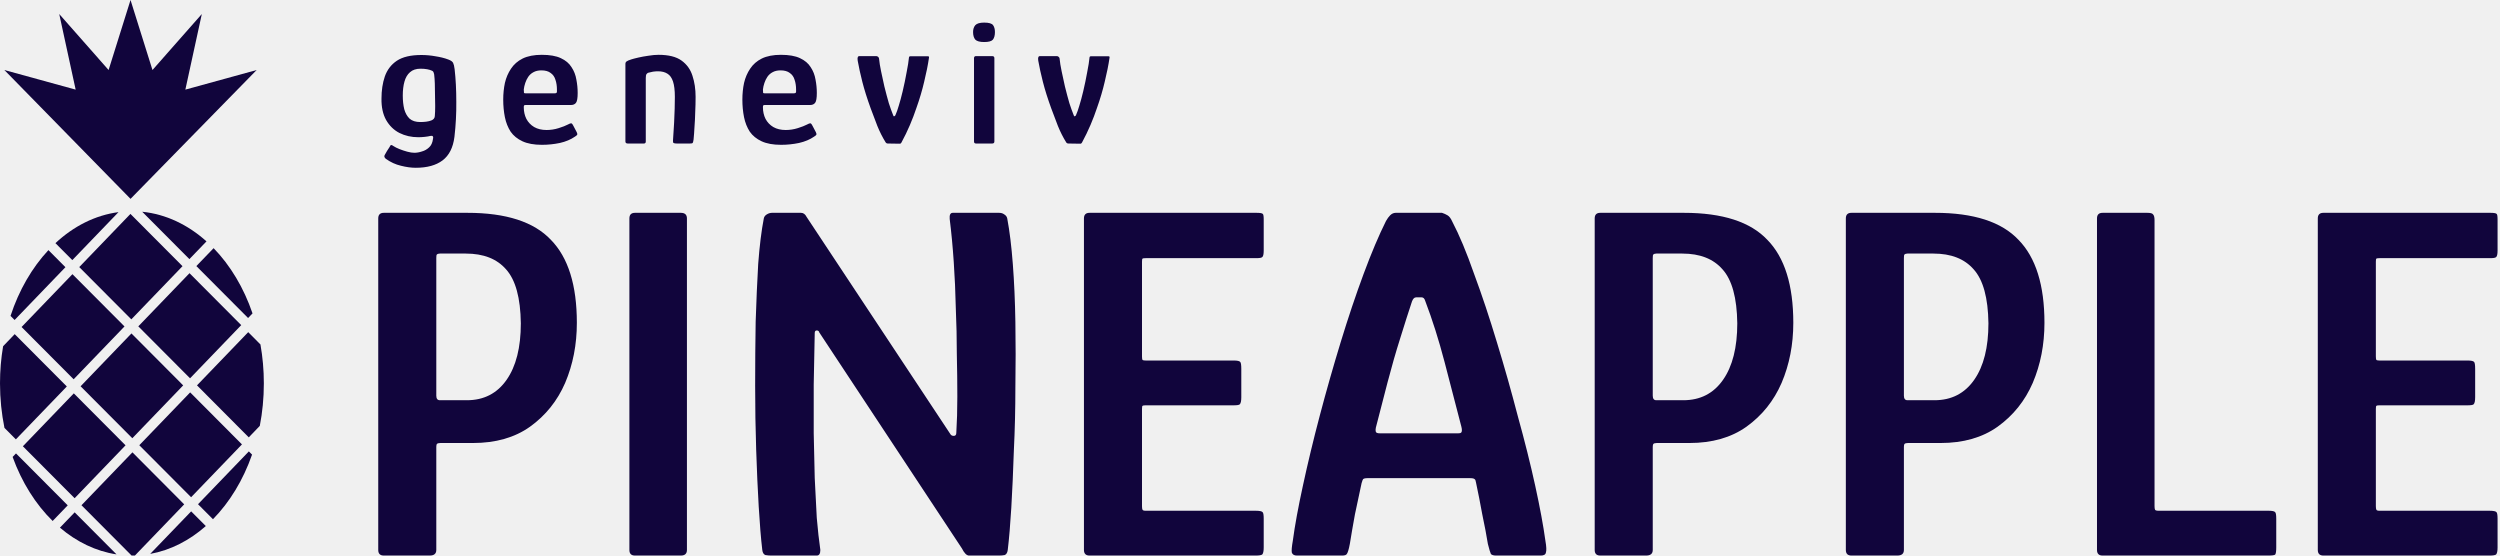
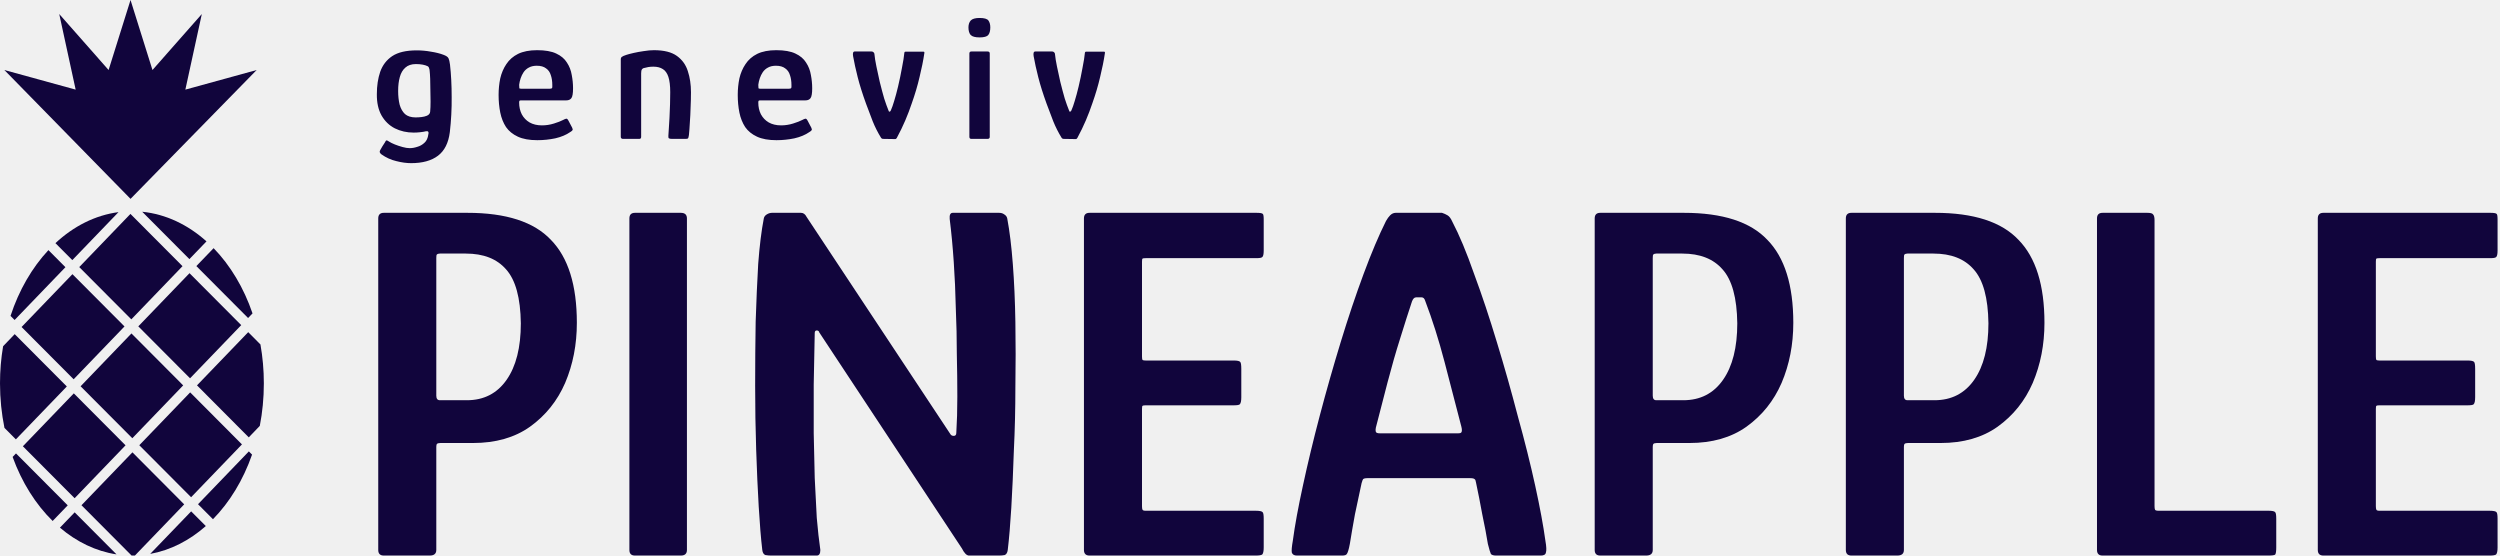
<svg xmlns="http://www.w3.org/2000/svg" width="540" height="120" viewBox="0 0 540 120" fill="none">
  <g clip-path="url(#clip0_81_489)">
    <path d="M124.6 69.73C124.6 74.423 123.757 78.75 122.07 82.71C120.383 86.597 117.853 89.75 114.48 92.17C111.18 94.517 107.073 95.69 102.16 95.69H95.12C94.753 95.69 94.497 95.763 94.35 95.91C94.277 96.057 94.24 96.277 94.24 96.57V118.79C94.24 119.597 93.763 120 92.81 120H82.91C82.103 120 81.7 119.597 81.7 118.79V47.18C81.7 46.373 82.103 45.97 82.91 45.97H100.95C109.31 45.97 115.323 47.913 118.99 51.8C122.73 55.613 124.6 61.59 124.6 69.73ZM94.24 85.46C94.24 86.12 94.497 86.45 95.01 86.45H100.84C104.507 86.45 107.367 84.983 109.42 82.05C111.473 79.117 112.5 75.047 112.5 69.84C112.427 64.34 111.363 60.453 109.31 58.18C107.33 55.907 104.433 54.77 100.62 54.77H95.01C94.717 54.77 94.497 54.843 94.35 54.99C94.277 55.063 94.24 55.32 94.24 55.76V85.46ZM148.378 118.79C148.378 119.597 147.938 120 147.058 120H137.158C136.351 120 135.948 119.597 135.948 118.79V47.18C135.948 46.373 136.351 45.97 137.158 45.97H147.058C147.938 45.97 148.378 46.373 148.378 47.18V118.79ZM205.243 93.71C205.39 94.003 205.646 94.15 206.013 94.15C206.38 94.15 206.563 93.93 206.563 93.49C206.71 91.143 206.783 88.54 206.783 85.68C206.783 82.747 206.746 79.667 206.673 76.44C206.673 73.213 206.6 69.913 206.453 66.54C206.38 63.167 206.233 59.867 206.013 56.64C205.793 53.34 205.5 50.223 205.133 47.29C205.06 46.41 205.28 45.97 205.793 45.97H215.803C216.243 45.97 216.61 46.08 216.903 46.3C217.27 46.52 217.49 46.813 217.563 47.18C218.076 49.893 218.48 53.193 218.773 57.08C219.066 60.893 219.25 65.073 219.323 69.62C219.396 74.167 219.396 78.823 219.323 83.59C219.323 88.283 219.213 92.867 218.993 97.34C218.846 101.813 218.663 105.92 218.443 109.66C218.223 113.327 217.966 116.37 217.673 118.79C217.6 119.377 217.38 119.743 217.013 119.89C216.646 119.963 216.243 120 215.803 120H209.313C208.8 120 208.286 119.487 207.773 118.46L176.973 71.82C176.9 71.527 176.716 71.38 176.423 71.38C176.13 71.38 175.983 71.563 175.983 71.93C175.91 75.67 175.836 79.373 175.763 83.04C175.763 86.633 175.763 90.153 175.763 93.6C175.836 96.973 175.91 100.2 175.983 103.28C176.13 106.36 176.276 109.22 176.423 111.86C176.643 114.427 176.9 116.737 177.193 118.79C177.193 119.597 176.936 120 176.423 120H166.523C166.156 120 165.753 119.963 165.313 119.89C164.946 119.743 164.726 119.377 164.653 118.79C164.36 116.297 164.103 113.18 163.883 109.44C163.663 105.7 163.48 101.593 163.333 97.12C163.186 92.647 163.113 88.063 163.113 83.37C163.113 78.603 163.15 73.983 163.223 69.51C163.37 64.963 163.553 60.783 163.773 56.97C164.066 53.083 164.47 49.82 164.983 47.18C165.056 46.813 165.276 46.52 165.643 46.3C166.01 46.08 166.376 45.97 166.743 45.97H173.013C173.526 45.97 173.93 46.263 174.223 46.85L205.243 93.71ZM235.342 120C234.535 120 234.132 119.597 234.132 118.79V47.18C234.132 46.373 234.535 45.97 235.342 45.97H271.422C272.155 45.97 272.595 46.043 272.742 46.19C272.888 46.263 272.962 46.667 272.962 47.4V54.11C272.962 54.917 272.852 55.393 272.632 55.54C272.485 55.687 272.082 55.76 271.422 55.76H247.552C247.112 55.76 246.855 55.797 246.782 55.87C246.708 55.943 246.672 56.163 246.672 56.53V76.99C246.672 77.357 246.708 77.613 246.782 77.76C246.928 77.833 247.148 77.87 247.442 77.87H266.472C267.278 77.87 267.755 77.98 267.902 78.2C268.048 78.347 268.122 78.86 268.122 79.74V85.79C268.122 86.597 268.012 87.11 267.792 87.33C267.645 87.477 267.205 87.55 266.472 87.55H247.442C247.075 87.55 246.855 87.587 246.782 87.66C246.708 87.733 246.672 87.953 246.672 88.32V109.33C246.672 109.697 246.708 109.953 246.782 110.1C246.855 110.247 247.075 110.32 247.442 110.32H271.202C272.082 110.32 272.595 110.43 272.742 110.65C272.888 110.797 272.962 111.273 272.962 112.08V118.24C272.962 119.047 272.852 119.56 272.632 119.78C272.412 119.927 271.935 120 271.202 120H235.342ZM280.128 120C279.541 120 279.175 119.78 279.028 119.34C278.955 118.9 279.028 118.057 279.248 116.81C279.688 113.51 280.421 109.513 281.448 104.82C282.475 100.053 283.685 95.03 285.078 89.75C286.471 84.47 287.975 79.19 289.588 73.91C291.201 68.63 292.851 63.717 294.538 59.17C296.225 54.623 297.838 50.81 299.378 47.73C299.671 47.217 299.965 46.813 300.258 46.52C300.625 46.153 301.028 45.97 301.468 45.97H311.478C311.918 46.117 312.321 46.3 312.688 46.52C313.055 46.74 313.385 47.18 313.678 47.84C315.218 50.773 316.795 54.55 318.408 59.17C320.095 63.717 321.745 68.667 323.358 74.02C324.971 79.3 326.475 84.617 327.868 89.97C329.335 95.25 330.581 100.237 331.608 104.93C332.635 109.623 333.368 113.583 333.808 116.81C334.028 118.057 334.065 118.9 333.918 119.34C333.845 119.78 333.478 120 332.818 120H323.138C322.625 120 322.258 119.89 322.038 119.67C321.891 119.377 321.671 118.643 321.378 117.47C321.085 115.637 320.681 113.51 320.168 111.09C319.728 108.67 319.288 106.433 318.848 104.38C318.775 103.867 318.665 103.573 318.518 103.5C318.371 103.353 318.041 103.28 317.528 103.28H295.418C294.905 103.28 294.575 103.353 294.428 103.5C294.355 103.573 294.245 103.867 294.098 104.38C293.658 106.433 293.181 108.67 292.668 111.09C292.228 113.51 291.861 115.637 291.568 117.47C291.348 118.643 291.128 119.377 290.908 119.67C290.761 119.89 290.431 120 289.918 120H280.128ZM298.058 93.6H314.888C315.328 93.6 315.585 93.527 315.658 93.38C315.805 93.16 315.805 92.757 315.658 92.17C314.485 87.623 313.275 82.967 312.028 78.2C310.781 73.433 309.388 69.033 307.848 65C307.701 64.487 307.445 64.23 307.078 64.23H305.868C305.501 64.23 305.208 64.523 304.988 65.11C304.255 67.31 303.411 69.95 302.458 73.03C301.505 76.037 300.588 79.227 299.708 82.6C298.828 85.973 297.985 89.237 297.178 92.39C297.105 92.757 297.105 93.05 297.178 93.27C297.251 93.49 297.545 93.6 298.058 93.6ZM387.354 69.73C387.354 74.423 386.511 78.75 384.824 82.71C383.137 86.597 380.607 89.75 377.234 92.17C373.934 94.517 369.827 95.69 364.914 95.69H357.874C357.507 95.69 357.251 95.763 357.104 95.91C357.031 96.057 356.994 96.277 356.994 96.57V118.79C356.994 119.597 356.517 120 355.564 120H345.664C344.857 120 344.454 119.597 344.454 118.79V47.18C344.454 46.373 344.857 45.97 345.664 45.97H363.704C372.064 45.97 378.077 47.913 381.744 51.8C385.484 55.613 387.354 61.59 387.354 69.73ZM356.994 85.46C356.994 86.12 357.251 86.45 357.764 86.45H363.594C367.261 86.45 370.121 84.983 372.174 82.05C374.227 79.117 375.254 75.047 375.254 69.84C375.181 64.34 374.117 60.453 372.064 58.18C370.084 55.907 367.187 54.77 363.374 54.77H357.764C357.471 54.77 357.251 54.843 357.104 54.99C357.031 55.063 356.994 55.32 356.994 55.76V85.46ZM441.602 69.73C441.602 74.423 440.759 78.75 439.072 82.71C437.385 86.597 434.855 89.75 431.482 92.17C428.182 94.517 424.075 95.69 419.162 95.69H412.122C411.755 95.69 411.499 95.763 411.352 95.91C411.279 96.057 411.242 96.277 411.242 96.57V118.79C411.242 119.597 410.765 120 409.812 120H399.912C399.105 120 398.702 119.597 398.702 118.79V47.18C398.702 46.373 399.105 45.97 399.912 45.97H417.952C426.312 45.97 432.325 47.913 435.992 51.8C439.732 55.613 441.602 61.59 441.602 69.73ZM411.242 85.46C411.242 86.12 411.499 86.45 412.012 86.45H417.842C421.509 86.45 424.369 84.983 426.422 82.05C428.475 79.117 429.502 75.047 429.502 69.84C429.429 64.34 428.365 60.453 426.312 58.18C424.332 55.907 421.435 54.77 417.622 54.77H412.012C411.719 54.77 411.499 54.843 411.352 54.99C411.279 55.063 411.242 55.32 411.242 55.76V85.46ZM454.16 120C453.353 120 452.95 119.597 452.95 118.79V47.18C452.95 46.373 453.353 45.97 454.16 45.97H463.84C464.5 45.97 464.903 46.08 465.05 46.3C465.27 46.52 465.38 46.923 465.38 47.51V109.33C465.38 109.697 465.417 109.953 465.49 110.1C465.563 110.247 465.82 110.32 466.26 110.32H490.02C490.827 110.32 491.303 110.43 491.45 110.65C491.597 110.797 491.67 111.273 491.67 112.08V118.24C491.67 119.047 491.597 119.56 491.45 119.78C491.303 119.927 490.79 120 489.91 120H454.16ZM501.855 120C501.049 120 500.645 119.597 500.645 118.79V47.18C500.645 46.373 501.049 45.97 501.855 45.97H537.935C538.669 45.97 539.109 46.043 539.255 46.19C539.402 46.263 539.475 46.667 539.475 47.4V54.11C539.475 54.917 539.365 55.393 539.145 55.54C538.999 55.687 538.595 55.76 537.935 55.76H514.065C513.625 55.76 513.369 55.797 513.295 55.87C513.222 55.943 513.185 56.163 513.185 56.53V76.99C513.185 77.357 513.222 77.613 513.295 77.76C513.442 77.833 513.662 77.87 513.955 77.87H532.985C533.792 77.87 534.269 77.98 534.415 78.2C534.562 78.347 534.635 78.86 534.635 79.74V85.79C534.635 86.597 534.525 87.11 534.305 87.33C534.159 87.477 533.719 87.55 532.985 87.55H513.955C513.589 87.55 513.369 87.587 513.295 87.66C513.222 87.733 513.185 87.953 513.185 88.32V109.33C513.185 109.697 513.222 109.953 513.295 110.1C513.369 110.247 513.589 110.32 513.955 110.32H537.715C538.595 110.32 539.109 110.43 539.255 110.65C539.402 110.797 539.475 111.273 539.475 112.08V118.24C539.475 119.047 539.365 119.56 539.145 119.78C538.925 119.927 538.449 120 537.715 120H501.855Z" fill="#11053C" />
-     <path d="M82.4 21.32C82.4 19.533 82.64 17.933 83.12 16.52C83.627 15.08 84.493 13.947 85.72 13.12C86.973 12.293 88.733 11.88 91 11.88C92.04 11.88 93.067 11.973 94.08 12.16C95.12 12.32 96.027 12.547 96.8 12.84C97.387 13.053 97.747 13.307 97.88 13.6C98.013 13.867 98.12 14.32 98.2 14.96C98.44 17.067 98.56 19.4 98.56 21.96C98.587 24.493 98.453 27.027 98.16 29.56C97.867 31.88 97.013 33.573 95.6 34.64C94.187 35.707 92.253 36.24 89.8 36.24C88.813 36.24 87.747 36.093 86.6 35.8C85.453 35.533 84.373 35.04 83.36 34.32C83.227 34.213 83.12 34.08 83.04 33.92C82.987 33.76 83.013 33.6 83.12 33.44C83.227 33.28 83.387 33 83.6 32.6C83.84 32.227 84.013 31.96 84.12 31.8C84.253 31.507 84.373 31.347 84.48 31.32C84.613 31.32 84.787 31.4 85 31.56C85.32 31.773 85.747 31.987 86.28 32.2C86.813 32.413 87.373 32.6 87.96 32.76C88.547 32.92 89.053 33 89.48 33C90.013 33 90.56 32.907 91.12 32.72C91.707 32.56 92.227 32.267 92.68 31.84C93.133 31.44 93.413 30.84 93.52 30.04C93.52 30.013 93.52 29.987 93.52 29.96C93.547 29.907 93.56 29.867 93.56 29.84C93.587 29.653 93.56 29.52 93.48 29.44C93.4 29.333 93.227 29.307 92.96 29.36C92.667 29.44 92.267 29.507 91.76 29.56C91.28 29.613 90.813 29.64 90.36 29.64C88.867 29.64 87.507 29.333 86.28 28.72C85.08 28.107 84.12 27.173 83.4 25.92C82.707 24.667 82.373 23.133 82.4 21.32ZM87 20.64C87 21.733 87.107 22.72 87.32 23.6C87.56 24.453 87.947 25.133 88.48 25.64C89.04 26.12 89.8 26.36 90.76 26.36C91.213 26.36 91.653 26.333 92.08 26.28C92.507 26.227 92.88 26.133 93.2 26C93.653 25.813 93.893 25.507 93.92 25.08C93.973 24.493 94 23.787 94 22.96C94 22.133 93.987 21.293 93.96 20.44C93.96 19.56 93.947 18.76 93.92 18.04C93.893 17.293 93.853 16.707 93.8 16.28C93.8 16.12 93.76 15.933 93.68 15.72C93.627 15.507 93.507 15.36 93.32 15.28C93.053 15.147 92.707 15.04 92.28 14.96C91.853 14.88 91.373 14.84 90.84 14.84C89.88 14.84 89.12 15.093 88.56 15.6C88 16.08 87.6 16.76 87.36 17.64C87.12 18.493 87 19.493 87 20.64ZM108.697 21.52C108.697 20.267 108.817 19.067 109.057 17.92C109.324 16.773 109.764 15.747 110.377 14.84C110.99 13.907 111.83 13.173 112.897 12.64C113.99 12.107 115.364 11.84 117.017 11.84C118.75 11.84 120.124 12.08 121.137 12.56C122.177 13.04 122.95 13.693 123.457 14.52C123.99 15.32 124.337 16.213 124.497 17.2C124.684 18.16 124.777 19.12 124.777 20.08C124.777 21.173 124.657 21.88 124.417 22.2C124.177 22.52 123.817 22.68 123.337 22.68H113.537C113.404 22.68 113.297 22.707 113.217 22.76C113.164 22.813 113.137 22.947 113.137 23.16C113.137 24.093 113.324 24.933 113.697 25.68C114.097 26.427 114.657 27.013 115.377 27.44C116.124 27.867 117.017 28.08 118.057 28.08C118.937 28.08 119.804 27.947 120.657 27.68C121.51 27.413 122.164 27.16 122.617 26.92C122.91 26.76 123.137 26.667 123.297 26.64C123.457 26.587 123.63 26.747 123.817 27.12L124.577 28.56C124.71 28.827 124.737 29.013 124.657 29.12C124.604 29.227 124.444 29.36 124.177 29.52C123.297 30.133 122.217 30.587 120.937 30.88C119.657 31.147 118.364 31.28 117.057 31.28C115.35 31.28 113.95 31.027 112.857 30.52C111.764 30.013 110.91 29.32 110.297 28.44C109.71 27.533 109.297 26.493 109.057 25.32C108.817 24.12 108.697 22.853 108.697 21.52ZM120.297 19.36C120.297 18.56 120.19 17.853 119.977 17.24C119.79 16.6 119.444 16.107 118.937 15.76C118.457 15.387 117.79 15.2 116.937 15.2C116.27 15.2 115.697 15.333 115.217 15.6C114.764 15.84 114.39 16.173 114.097 16.6C113.83 17 113.617 17.44 113.457 17.92C113.297 18.4 113.19 18.867 113.137 19.32C113.137 19.693 113.15 19.933 113.177 20.04C113.204 20.12 113.324 20.16 113.537 20.16H119.777C120.017 20.16 120.164 20.12 120.217 20.04C120.297 19.96 120.324 19.733 120.297 19.36ZM135.609 31C135.262 31 135.089 30.853 135.089 30.56C135.089 27.76 135.089 24.973 135.089 22.2C135.089 19.4 135.089 16.613 135.089 13.84C135.089 13.573 135.169 13.387 135.329 13.28C135.489 13.147 135.822 13 136.329 12.84C136.649 12.733 137.155 12.6 137.849 12.44C138.542 12.28 139.275 12.147 140.049 12.04C140.849 11.907 141.582 11.84 142.249 11.84C144.409 11.84 146.062 12.253 147.209 13.08C148.355 13.907 149.142 15 149.569 16.36C150.022 17.72 150.249 19.24 150.249 20.92C150.249 21.987 150.222 23.08 150.169 24.2C150.142 25.32 150.089 26.4 150.009 27.44C149.955 28.48 149.889 29.387 149.809 30.16C149.755 30.587 149.675 30.84 149.569 30.92C149.489 30.973 149.289 31 148.969 31H146.169C145.849 31 145.622 30.96 145.489 30.88C145.382 30.8 145.342 30.613 145.369 30.32C145.369 30.187 145.395 29.76 145.449 29.04C145.502 28.32 145.555 27.467 145.609 26.48C145.662 25.467 145.702 24.467 145.729 23.48C145.755 22.467 145.769 21.613 145.769 20.92C145.769 19.507 145.635 18.4 145.369 17.6C145.102 16.8 144.702 16.24 144.169 15.92C143.635 15.573 142.955 15.4 142.129 15.4C141.755 15.4 141.395 15.427 141.049 15.48C140.729 15.533 140.435 15.6 140.169 15.68C139.955 15.707 139.782 15.813 139.649 16C139.542 16.16 139.489 16.44 139.489 16.84C139.489 18.093 139.489 19.48 139.489 21C139.489 22.52 139.489 24.093 139.489 25.72C139.489 27.32 139.489 28.933 139.489 30.56C139.489 30.853 139.355 31 139.089 31H135.609ZM160.353 21.52C160.353 20.267 160.473 19.067 160.713 17.92C160.98 16.773 161.42 15.747 162.033 14.84C162.646 13.907 163.486 13.173 164.553 12.64C165.646 12.107 167.02 11.84 168.673 11.84C170.406 11.84 171.78 12.08 172.793 12.56C173.833 13.04 174.606 13.693 175.113 14.52C175.646 15.32 175.993 16.213 176.153 17.2C176.34 18.16 176.433 19.12 176.433 20.08C176.433 21.173 176.313 21.88 176.073 22.2C175.833 22.52 175.473 22.68 174.993 22.68H165.193C165.06 22.68 164.953 22.707 164.873 22.76C164.82 22.813 164.793 22.947 164.793 23.16C164.793 24.093 164.98 24.933 165.353 25.68C165.753 26.427 166.313 27.013 167.033 27.44C167.78 27.867 168.673 28.08 169.713 28.08C170.593 28.08 171.46 27.947 172.313 27.68C173.166 27.413 173.82 27.16 174.273 26.92C174.566 26.76 174.793 26.667 174.953 26.64C175.113 26.587 175.286 26.747 175.473 27.12L176.233 28.56C176.366 28.827 176.393 29.013 176.313 29.12C176.26 29.227 176.1 29.36 175.833 29.52C174.953 30.133 173.873 30.587 172.593 30.88C171.313 31.147 170.02 31.28 168.713 31.28C167.006 31.28 165.606 31.027 164.513 30.52C163.42 30.013 162.566 29.32 161.953 28.44C161.366 27.533 160.953 26.493 160.713 25.32C160.473 24.12 160.353 22.853 160.353 21.52ZM171.953 19.36C171.953 18.56 171.846 17.853 171.633 17.24C171.446 16.6 171.1 16.107 170.593 15.76C170.113 15.387 169.446 15.2 168.593 15.2C167.926 15.2 167.353 15.333 166.873 15.6C166.42 15.84 166.046 16.173 165.753 16.6C165.486 17 165.273 17.44 165.113 17.92C164.953 18.4 164.846 18.867 164.793 19.32C164.793 19.693 164.806 19.933 164.833 20.04C164.86 20.12 164.98 20.16 165.193 20.16H171.433C171.673 20.16 171.82 20.12 171.873 20.04C171.953 19.96 171.98 19.733 171.953 19.36ZM191.785 31C191.572 31 191.412 30.92 191.305 30.76C190.612 29.64 190.012 28.453 189.505 27.2C188.998 25.92 188.518 24.653 188.065 23.4C187.292 21.267 186.692 19.36 186.265 17.68C185.838 16 185.505 14.48 185.265 13.12C185.158 12.453 185.278 12.12 185.625 12.12H189.265C189.425 12.12 189.558 12.173 189.665 12.28C189.772 12.36 189.838 12.467 189.865 12.6C189.945 13.427 190.092 14.347 190.305 15.36C190.518 16.347 190.758 17.453 191.025 18.68C191.372 20.067 191.692 21.267 191.985 22.28C192.305 23.267 192.612 24.12 192.905 24.84C192.958 25.053 193.038 25.147 193.145 25.12C193.278 25.093 193.372 25 193.425 24.84C193.665 24.307 193.905 23.627 194.145 22.8C194.412 21.947 194.692 20.907 194.985 19.68C195.305 18.32 195.585 16.973 195.825 15.64C196.092 14.307 196.265 13.213 196.345 12.36C196.372 12.227 196.452 12.16 196.585 12.16H200.465C200.625 12.16 200.692 12.253 200.665 12.44C200.425 14.067 200.078 15.8 199.625 17.64C199.198 19.48 198.638 21.373 197.945 23.32C197.545 24.52 197.078 25.747 196.545 27C196.012 28.253 195.398 29.52 194.705 30.8C194.625 30.96 194.505 31.04 194.345 31.04L191.785 31ZM214.906 6.92C214.906 7.64 214.759 8.187 214.466 8.56C214.172 8.907 213.546 9.08 212.586 9.08C211.652 9.08 211.012 8.907 210.666 8.56C210.346 8.187 210.186 7.64 210.186 6.92C210.186 6.307 210.346 5.813 210.666 5.44C211.012 5.067 211.652 4.88 212.586 4.88C213.599 4.88 214.239 5.067 214.506 5.44C214.772 5.813 214.906 6.307 214.906 6.92ZM214.786 30.56C214.786 30.853 214.626 31 214.306 31H210.826C210.532 31 210.386 30.853 210.386 30.56V12.56C210.386 12.267 210.532 12.12 210.826 12.12H214.306C214.626 12.12 214.786 12.267 214.786 12.56V30.56ZM230.785 31C230.572 31 230.412 30.92 230.305 30.76C229.612 29.64 229.012 28.453 228.505 27.2C227.998 25.92 227.518 24.653 227.065 23.4C226.292 21.267 225.692 19.36 225.265 17.68C224.838 16 224.505 14.48 224.265 13.12C224.158 12.453 224.278 12.12 224.625 12.12H228.265C228.425 12.12 228.558 12.173 228.665 12.28C228.772 12.36 228.838 12.467 228.865 12.6C228.945 13.427 229.092 14.347 229.305 15.36C229.518 16.347 229.758 17.453 230.025 18.68C230.372 20.067 230.692 21.267 230.985 22.28C231.305 23.267 231.612 24.12 231.905 24.84C231.958 25.053 232.038 25.147 232.145 25.12C232.278 25.093 232.372 25 232.425 24.84C232.665 24.307 232.905 23.627 233.145 22.8C233.412 21.947 233.692 20.907 233.985 19.68C234.305 18.32 234.585 16.973 234.825 15.64C235.092 14.307 235.265 13.213 235.345 12.36C235.372 12.227 235.452 12.16 235.585 12.16H239.465C239.625 12.16 239.692 12.253 239.665 12.44C239.425 14.067 239.078 15.8 238.625 17.64C238.198 19.48 237.638 21.373 236.945 23.32C236.545 24.52 236.078 25.747 235.545 27C235.012 28.253 234.398 29.52 233.705 30.8C233.625 30.96 233.505 31.04 233.345 31.04L230.785 31Z" fill="#11053C" />
+     <path d="M81.4 20.32C81.4 18.533 81.64 16.933 82.12 15.52C82.627 14.08 83.493 12.947 84.72 12.12C85.973 11.293 87.733 10.88 90 10.88C91.04 10.88 92.067 10.973 93.08 11.16C94.12 11.32 95.027 11.547 95.8 11.84C96.387 12.053 96.747 12.307 96.88 12.6C97.013 12.867 97.12 13.32 97.2 13.96C97.44 16.067 97.56 18.4 97.56 20.96C97.587 23.493 97.453 26.027 97.16 28.56C96.867 30.88 96.013 32.573 94.6 33.64C93.187 34.707 91.253 35.24 88.8 35.24C87.813 35.24 86.747 35.093 85.6 34.8C84.453 34.533 83.373 34.04 82.36 33.32C82.227 33.213 82.12 33.08 82.04 32.92C81.987 32.76 82.013 32.6 82.12 32.44C82.227 32.28 82.387 32 82.6 31.6C82.84 31.227 83.013 30.96 83.12 30.8C83.253 30.507 83.373 30.347 83.48 30.32C83.613 30.32 83.787 30.4 84 30.56C84.32 30.773 84.747 30.987 85.28 31.2C85.813 31.413 86.373 31.6 86.96 31.76C87.547 31.92 88.053 32 88.48 32C89.013 32 89.56 31.907 90.12 31.72C90.707 31.56 91.227 31.267 91.68 30.84C92.133 30.44 92.413 29.84 92.52 29.04C92.52 29.013 92.52 28.987 92.52 28.96C92.547 28.907 92.56 28.867 92.56 28.84C92.587 28.653 92.56 28.52 92.48 28.44C92.4 28.333 92.227 28.307 91.96 28.36C91.667 28.44 91.267 28.507 90.76 28.56C90.28 28.613 89.813 28.64 89.36 28.64C87.867 28.64 86.507 28.333 85.28 27.72C84.08 27.107 83.12 26.173 82.4 24.92C81.707 23.667 81.373 22.133 81.4 20.32ZM86 19.64C86 20.733 86.107 21.72 86.32 22.6C86.56 23.453 86.947 24.133 87.48 24.64C88.04 25.12 88.8 25.36 89.76 25.36C90.213 25.36 90.653 25.333 91.08 25.28C91.507 25.227 91.88 25.133 92.2 25C92.653 24.813 92.893 24.507 92.92 24.08C92.973 23.493 93 22.787 93 21.96C93 21.133 92.987 20.293 92.96 19.44C92.96 18.56 92.947 17.76 92.92 17.04C92.893 16.293 92.853 15.707 92.8 15.28C92.8 15.12 92.76 14.933 92.68 14.72C92.627 14.507 92.507 14.36 92.32 14.28C92.053 14.147 91.707 14.04 91.28 13.96C90.853 13.88 90.373 13.84 89.84 13.84C88.88 13.84 88.12 14.093 87.56 14.6C87 15.08 86.6 15.76 86.36 16.64C86.12 17.493 86 18.493 86 19.64ZM107.697 20.52C107.697 19.267 107.817 18.067 108.057 16.92C108.324 15.773 108.764 14.747 109.377 13.84C109.99 12.907 110.83 12.173 111.897 11.64C112.99 11.107 114.364 10.84 116.017 10.84C117.75 10.84 119.124 11.08 120.137 11.56C121.177 12.04 121.95 12.693 122.457 13.52C122.99 14.32 123.337 15.213 123.497 16.2C123.684 17.16 123.777 18.12 123.777 19.08C123.777 20.173 123.657 20.88 123.417 21.2C123.177 21.52 122.817 21.68 122.337 21.68H112.537C112.404 21.68 112.297 21.707 112.217 21.76C112.164 21.813 112.137 21.947 112.137 22.16C112.137 23.093 112.324 23.933 112.697 24.68C113.097 25.427 113.657 26.013 114.377 26.44C115.124 26.867 116.017 27.08 117.057 27.08C117.937 27.08 118.804 26.947 119.657 26.68C120.51 26.413 121.164 26.16 121.617 25.92C121.91 25.76 122.137 25.667 122.297 25.64C122.457 25.587 122.63 25.747 122.817 26.12L123.577 27.56C123.71 27.827 123.737 28.013 123.657 28.12C123.604 28.227 123.444 28.36 123.177 28.52C122.297 29.133 121.217 29.587 119.937 29.88C118.657 30.147 117.364 30.28 116.057 30.28C114.35 30.28 112.95 30.027 111.857 29.52C110.764 29.013 109.91 28.32 109.297 27.44C108.71 26.533 108.297 25.493 108.057 24.32C107.817 23.12 107.697 21.853 107.697 20.52ZM119.297 18.36C119.297 17.56 119.19 16.853 118.977 16.24C118.79 15.6 118.444 15.107 117.937 14.76C117.457 14.387 116.79 14.2 115.937 14.2C115.27 14.2 114.697 14.333 114.217 14.6C113.764 14.84 113.39 15.173 113.097 15.6C112.83 16 112.617 16.44 112.457 16.92C112.297 17.4 112.19 17.867 112.137 18.32C112.137 18.693 112.15 18.933 112.177 19.04C112.204 19.12 112.324 19.16 112.537 19.16H118.777C119.017 19.16 119.164 19.12 119.217 19.04C119.297 18.96 119.324 18.733 119.297 18.36ZM134.609 30C134.262 30 134.089 29.853 134.089 29.56C134.089 26.76 134.089 23.973 134.089 21.2C134.089 18.4 134.089 15.613 134.089 12.84C134.089 12.573 134.169 12.387 134.329 12.28C134.489 12.147 134.822 12 135.329 11.84C135.649 11.733 136.155 11.6 136.849 11.44C137.542 11.28 138.275 11.147 139.049 11.04C139.849 10.907 140.582 10.84 141.249 10.84C143.409 10.84 145.062 11.253 146.209 12.08C147.355 12.907 148.142 14 148.569 15.36C149.022 16.72 149.249 18.24 149.249 19.92C149.249 20.987 149.222 22.08 149.169 23.2C149.142 24.32 149.089 25.4 149.009 26.44C148.955 27.48 148.889 28.387 148.809 29.16C148.755 29.587 148.675 29.84 148.569 29.92C148.489 29.973 148.289 30 147.969 30H145.169C144.849 30 144.622 29.96 144.489 29.88C144.382 29.8 144.342 29.613 144.369 29.32C144.369 29.187 144.395 28.76 144.449 28.04C144.502 27.32 144.555 26.467 144.609 25.48C144.662 24.467 144.702 23.467 144.729 22.48C144.755 21.467 144.769 20.613 144.769 19.92C144.769 18.507 144.635 17.4 144.369 16.6C144.102 15.8 143.702 15.24 143.169 14.92C142.635 14.573 141.955 14.4 141.129 14.4C140.755 14.4 140.395 14.427 140.049 14.48C139.729 14.533 139.435 14.6 139.169 14.68C138.955 14.707 138.782 14.813 138.649 15C138.542 15.16 138.489 15.44 138.489 15.84C138.489 17.093 138.489 18.48 138.489 20C138.489 21.52 138.489 23.093 138.489 24.72C138.489 26.32 138.489 27.933 138.489 29.56C138.489 29.853 138.355 30 138.089 30H134.609ZM159.353 20.52C159.353 19.267 159.473 18.067 159.713 16.92C159.98 15.773 160.42 14.747 161.033 13.84C161.646 12.907 162.486 12.173 163.553 11.64C164.646 11.107 166.02 10.84 167.673 10.84C169.406 10.84 170.78 11.08 171.793 11.56C172.833 12.04 173.606 12.693 174.113 13.52C174.646 14.32 174.993 15.213 175.153 16.2C175.34 17.16 175.433 18.12 175.433 19.08C175.433 20.173 175.313 20.88 175.073 21.2C174.833 21.52 174.473 21.68 173.993 21.68H164.193C164.06 21.68 163.953 21.707 163.873 21.76C163.82 21.813 163.793 21.947 163.793 22.16C163.793 23.093 163.98 23.933 164.353 24.68C164.753 25.427 165.313 26.013 166.033 26.44C166.78 26.867 167.673 27.08 168.713 27.08C169.593 27.08 170.46 26.947 171.313 26.68C172.166 26.413 172.82 26.16 173.273 25.92C173.566 25.76 173.793 25.667 173.953 25.64C174.113 25.587 174.286 25.747 174.473 26.12L175.233 27.56C175.366 27.827 175.393 28.013 175.313 28.12C175.26 28.227 175.1 28.36 174.833 28.52C173.953 29.133 172.873 29.587 171.593 29.88C170.313 30.147 169.02 30.28 167.713 30.28C166.006 30.28 164.606 30.027 163.513 29.52C162.42 29.013 161.566 28.32 160.953 27.44C160.366 26.533 159.953 25.493 159.713 24.32C159.473 23.12 159.353 21.853 159.353 20.52ZM170.953 18.36C170.953 17.56 170.846 16.853 170.633 16.24C170.446 15.6 170.1 15.107 169.593 14.76C169.113 14.387 168.446 14.2 167.593 14.2C166.926 14.2 166.353 14.333 165.873 14.6C165.42 14.84 165.046 15.173 164.753 15.6C164.486 16 164.273 16.44 164.113 16.92C163.953 17.4 163.846 17.867 163.793 18.32C163.793 18.693 163.806 18.933 163.833 19.04C163.86 19.12 163.98 19.16 164.193 19.16H170.433C170.673 19.16 170.82 19.12 170.873 19.04C170.953 18.96 170.98 18.733 170.953 18.36ZM190.785 30C190.572 30 190.412 29.92 190.305 29.76C189.612 28.64 189.012 27.453 188.505 26.2C187.998 24.92 187.518 23.653 187.065 22.4C186.292 20.267 185.692 18.36 185.265 16.68C184.838 15 184.505 13.48 184.265 12.12C184.158 11.453 184.278 11.12 184.625 11.12H188.265C188.425 11.12 188.558 11.173 188.665 11.28C188.772 11.36 188.838 11.467 188.865 11.6C188.945 12.427 189.092 13.347 189.305 14.36C189.518 15.347 189.758 16.453 190.025 17.68C190.372 19.067 190.692 20.267 190.985 21.28C191.305 22.267 191.612 23.12 191.905 23.84C191.958 24.053 192.038 24.147 192.145 24.12C192.278 24.093 192.372 24 192.425 23.84C192.665 23.307 192.905 22.627 193.145 21.8C193.412 20.947 193.692 19.907 193.985 18.68C194.305 17.32 194.585 15.973 194.825 14.64C195.092 13.307 195.265 12.213 195.345 11.36C195.372 11.227 195.452 11.16 195.585 11.16H199.465C199.625 11.16 199.692 11.253 199.665 11.44C199.425 13.067 199.078 14.8 198.625 16.64C198.198 18.48 197.638 20.373 196.945 22.32C196.545 23.52 196.078 24.747 195.545 26C195.012 27.253 194.398 28.52 193.705 29.8C193.625 29.96 193.505 30.04 193.345 30.04L190.785 30ZM213.906 5.92C213.906 6.64 213.759 7.187 213.466 7.56C213.172 7.907 212.546 8.08 211.586 8.08C210.652 8.08 210.012 7.907 209.666 7.56C209.346 7.187 209.186 6.64 209.186 5.92C209.186 5.307 209.346 4.813 209.666 4.44C210.012 4.067 210.652 3.88 211.586 3.88C212.599 3.88 213.239 4.067 213.506 4.44C213.772 4.813 213.906 5.307 213.906 5.92ZM213.786 29.56C213.786 29.853 213.626 30 213.306 30H209.826C209.532 30 209.386 29.853 209.386 29.56V11.56C209.386 11.267 209.532 11.12 209.826 11.12H213.306C213.626 11.12 213.786 11.267 213.786 11.56V29.56ZM229.785 30C229.572 30 229.412 29.92 229.305 29.76C228.612 28.64 228.012 27.453 227.505 26.2C226.998 24.92 226.518 23.653 226.065 22.4C225.292 20.267 224.692 18.36 224.265 16.68C223.838 15 223.505 13.48 223.265 12.12C223.158 11.453 223.278 11.12 223.625 11.12H227.265C227.425 11.12 227.558 11.173 227.665 11.28C227.772 11.36 227.838 11.467 227.865 11.6C227.945 12.427 228.092 13.347 228.305 14.36C228.518 15.347 228.758 16.453 229.025 17.68C229.372 19.067 229.692 20.267 229.985 21.28C230.305 22.267 230.612 23.12 230.905 23.84C230.958 24.053 231.038 24.147 231.145 24.12C231.278 24.093 231.372 24 231.425 23.84C231.665 23.307 231.905 22.627 232.145 21.8C232.412 20.947 232.692 19.907 232.985 18.68C233.305 17.32 233.585 15.973 233.825 14.64C234.092 13.307 234.265 12.213 234.345 11.36C234.372 11.227 234.452 11.16 234.585 11.16H238.465C238.625 11.16 238.692 11.253 238.665 11.44C238.425 13.067 238.078 14.8 237.625 16.64C237.198 18.48 236.638 20.373 235.945 22.32C235.545 23.52 235.078 24.747 234.545 26C234.012 27.253 233.398 28.52 232.705 29.8C232.625 29.96 232.505 30.04 232.345 30.04L229.785 30Z" fill="#11053C" />
    <g clip-path="url(#clip1_81_489)">
      <path d="M53.583 68.697L54.545 67.694C52.652 62.149 49.746 57.319 46.139 53.605L42.412 57.473L53.583 68.687V68.697Z" fill="#11053C" />
      <path d="M40.931 59.009L29.875 70.494L41.05 81.713L52.105 70.228L40.931 59.009Z" fill="#11053C" />
      <path d="M14.137 57.718L10.46 54.025C6.923 57.81 4.098 62.67 2.274 68.237L3.156 69.117L14.137 57.708V57.718Z" fill="#11053C" />
      <path d="M15.646 59.221L4.66 70.633L15.907 81.923L26.892 70.511L15.646 59.221Z" fill="#11053C" />
      <path d="M25.599 45.819C20.55 46.484 15.891 48.868 11.973 52.52L15.62 56.184L25.599 45.819Z" fill="#11053C" />
      <path d="M44.596 52.132C40.588 48.54 35.839 46.258 30.719 45.737L40.909 55.969L44.606 52.132H44.596Z" fill="#11053C" />
      <path d="M28.174 46.205L17.119 57.69L28.365 68.98L39.421 57.495L28.174 46.205Z" fill="#11053C" />
      <path d="M41.073 84.757L30.087 96.169L41.277 107.402L52.262 95.99L41.073 84.757Z" fill="#11053C" />
      <path d="M14.428 83.472L3.176 72.176L0.671 74.785C0.23 77.374 0 80.055 0 82.817C0 86.143 0.341 89.355 0.962 92.425L3.427 94.901L14.428 83.482V83.472Z" fill="#11053C" />
      <path d="M17.604 109.134L28.425 120C28.425 120 28.475 120 28.495 120C28.715 120 28.936 120 29.146 119.99L39.787 108.939L28.605 97.705L17.604 109.123V109.134Z" fill="#11053C" />
      <path d="M56.269 74.417L53.614 71.746L42.552 83.237L53.734 94.471L56.118 91.985C56.689 89.059 56.99 85.989 56.99 82.817C56.99 79.932 56.739 77.118 56.259 74.417H56.269Z" fill="#11053C" />
      <path d="M28.392 72.026L17.407 83.438L28.582 94.656L39.567 83.244L28.392 72.026Z" fill="#11053C" />
      <path d="M15.942 84.969L4.943 96.395L16.118 107.614L27.117 96.187L15.942 84.969Z" fill="#11053C" />
      <path d="M42.773 108.909L45.999 112.152C49.606 108.479 52.521 103.701 54.445 98.196L53.754 97.5L42.773 108.909Z" fill="#11053C" />
      <path d="M12.945 113.973C16.542 117.033 20.7 119.069 25.169 119.744L16.131 110.668L12.945 113.973Z" fill="#11053C" />
      <path d="M32.443 119.642C36.851 118.844 40.929 116.736 44.456 113.626L41.29 110.454L32.443 119.642Z" fill="#11053C" />
      <path d="M3.457 97.94L2.725 98.697C4.709 104.181 7.695 108.919 11.372 112.531L14.628 109.154L3.457 97.94Z" fill="#11053C" />
      <path d="M28.194 42.954L55.437 15.123L40.037 19.359L43.594 3.029L32.934 15.123L28.194 0L23.455 15.123L12.795 3.029L16.342 19.359L0.942 15.123L28.194 42.954Z" fill="#11053C" />
    </g>
  </g>
  <defs>
    <clipPath id="clip0_81_489">
      <rect width="540" height="120" fill="white" />
    </clipPath>
    <clipPath id="clip1_81_489">
      <rect width="57" height="120" fill="white" />
    </clipPath>
  </defs>
</svg>
